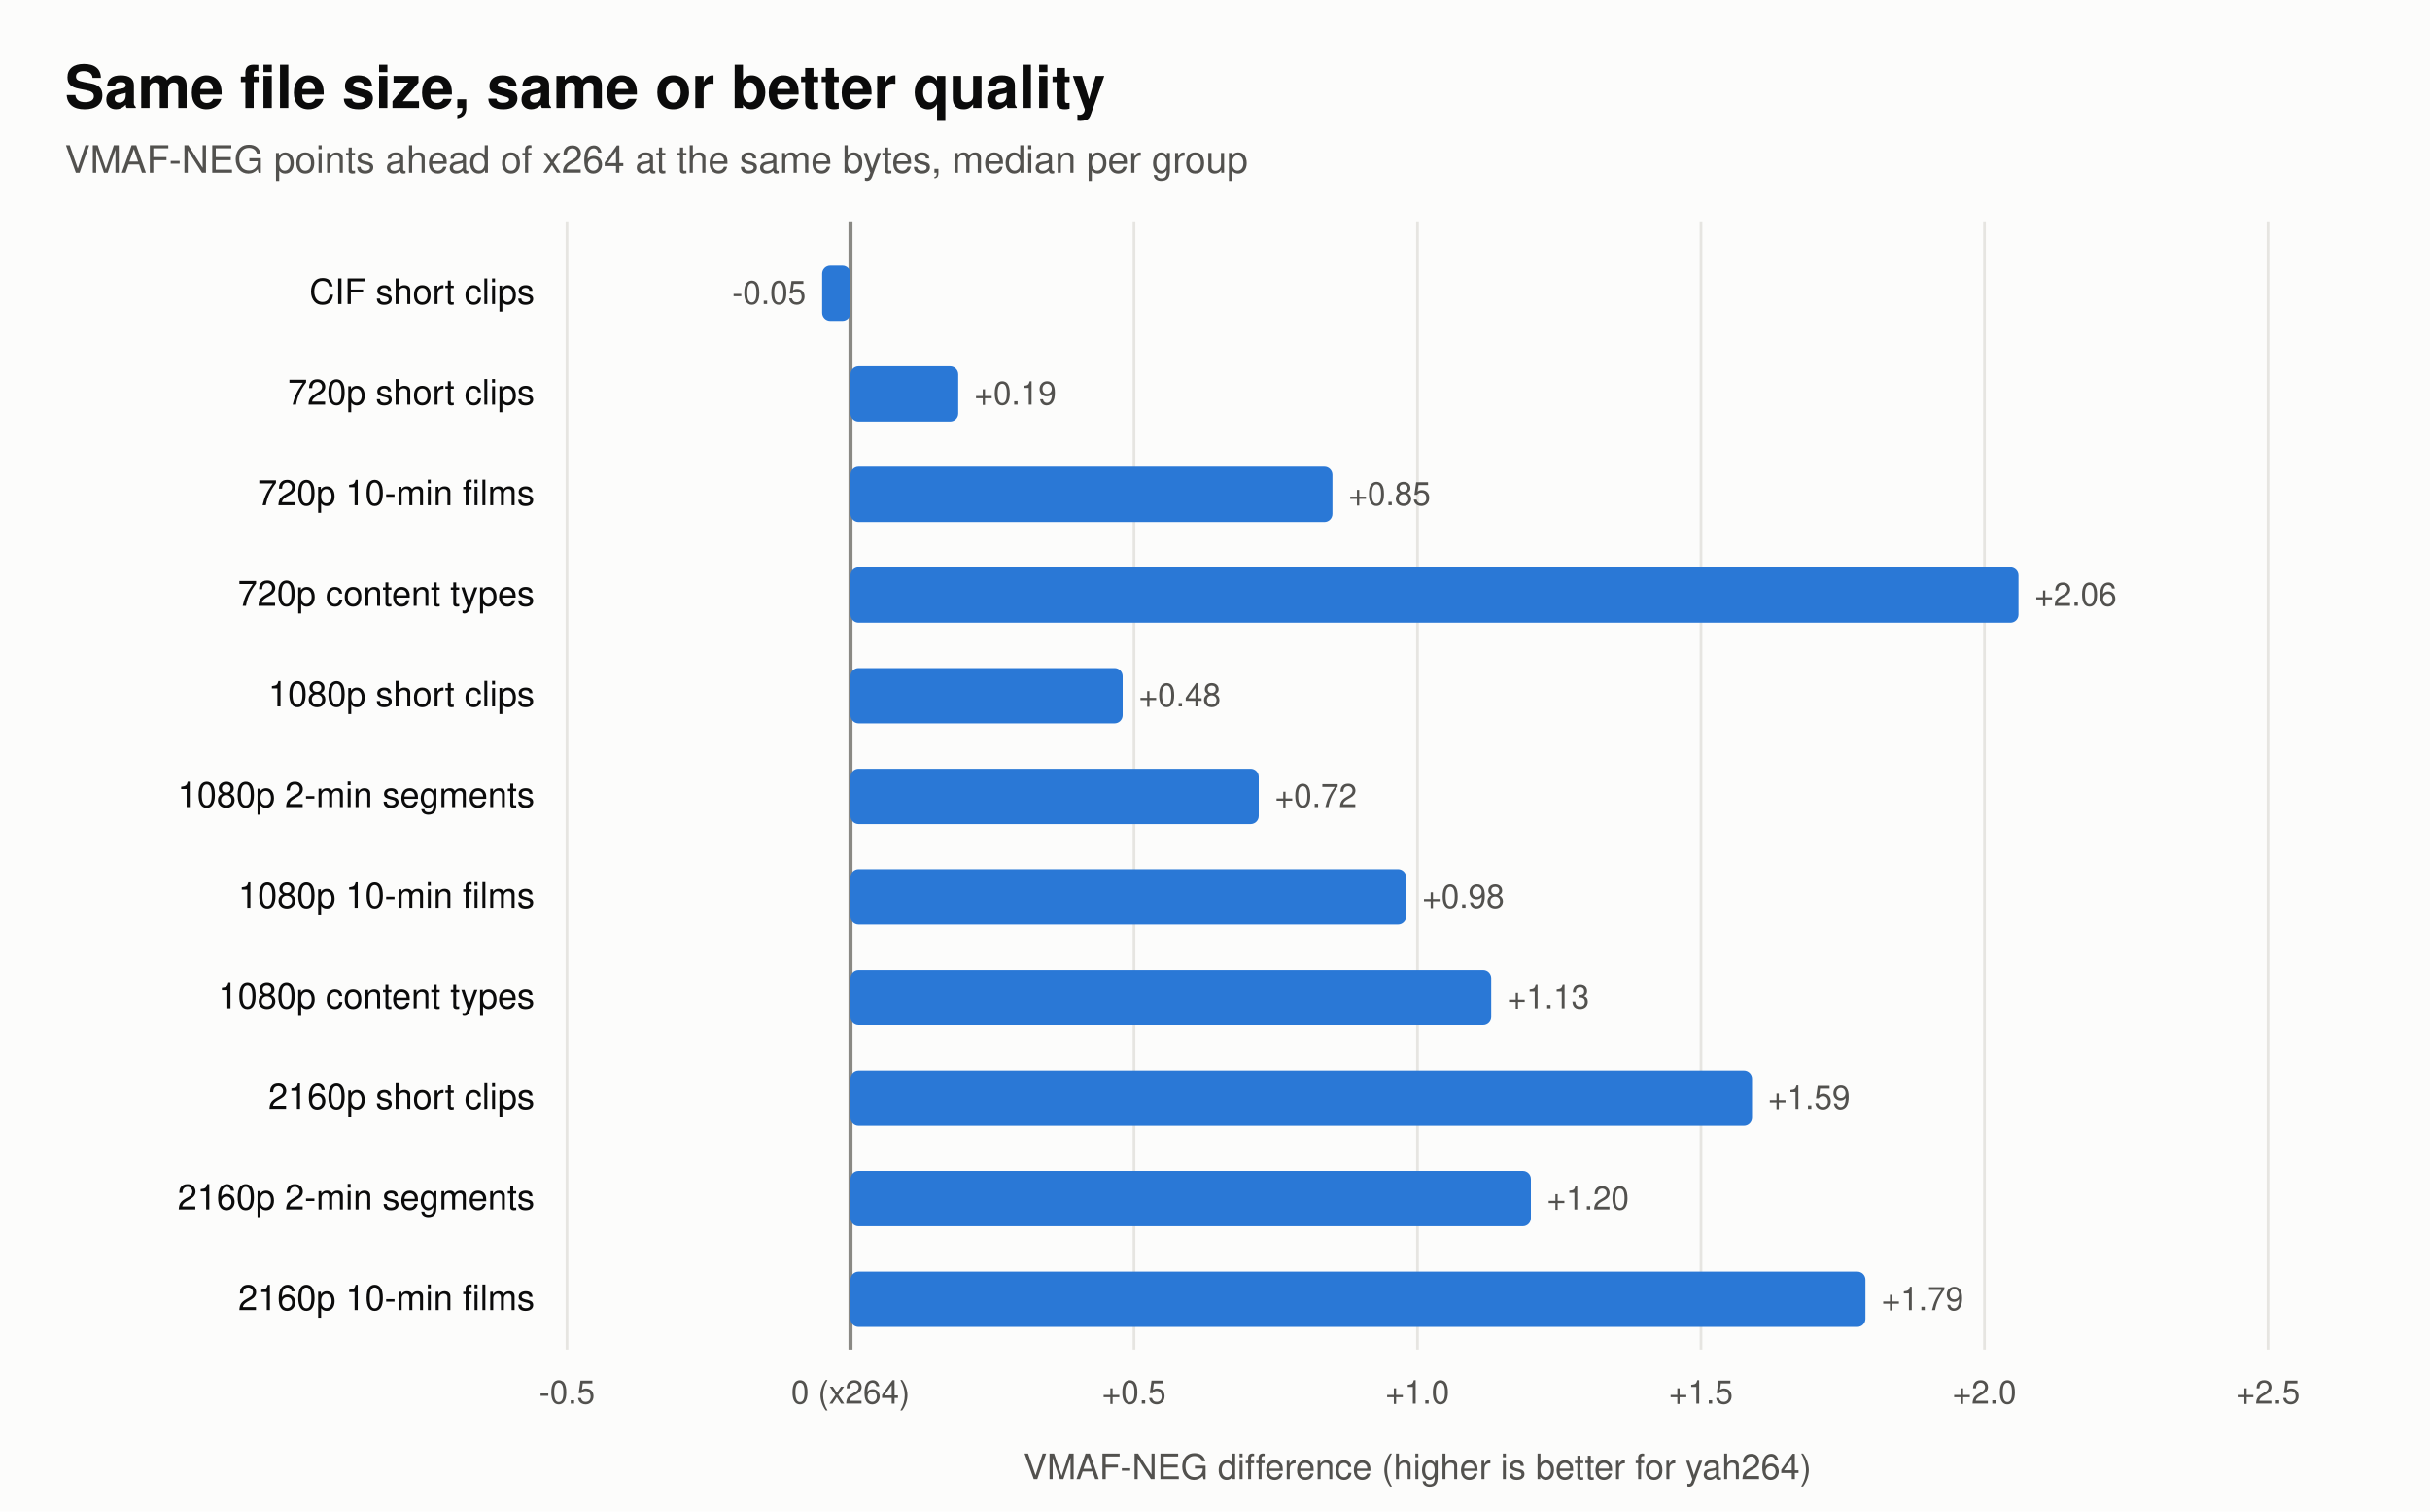
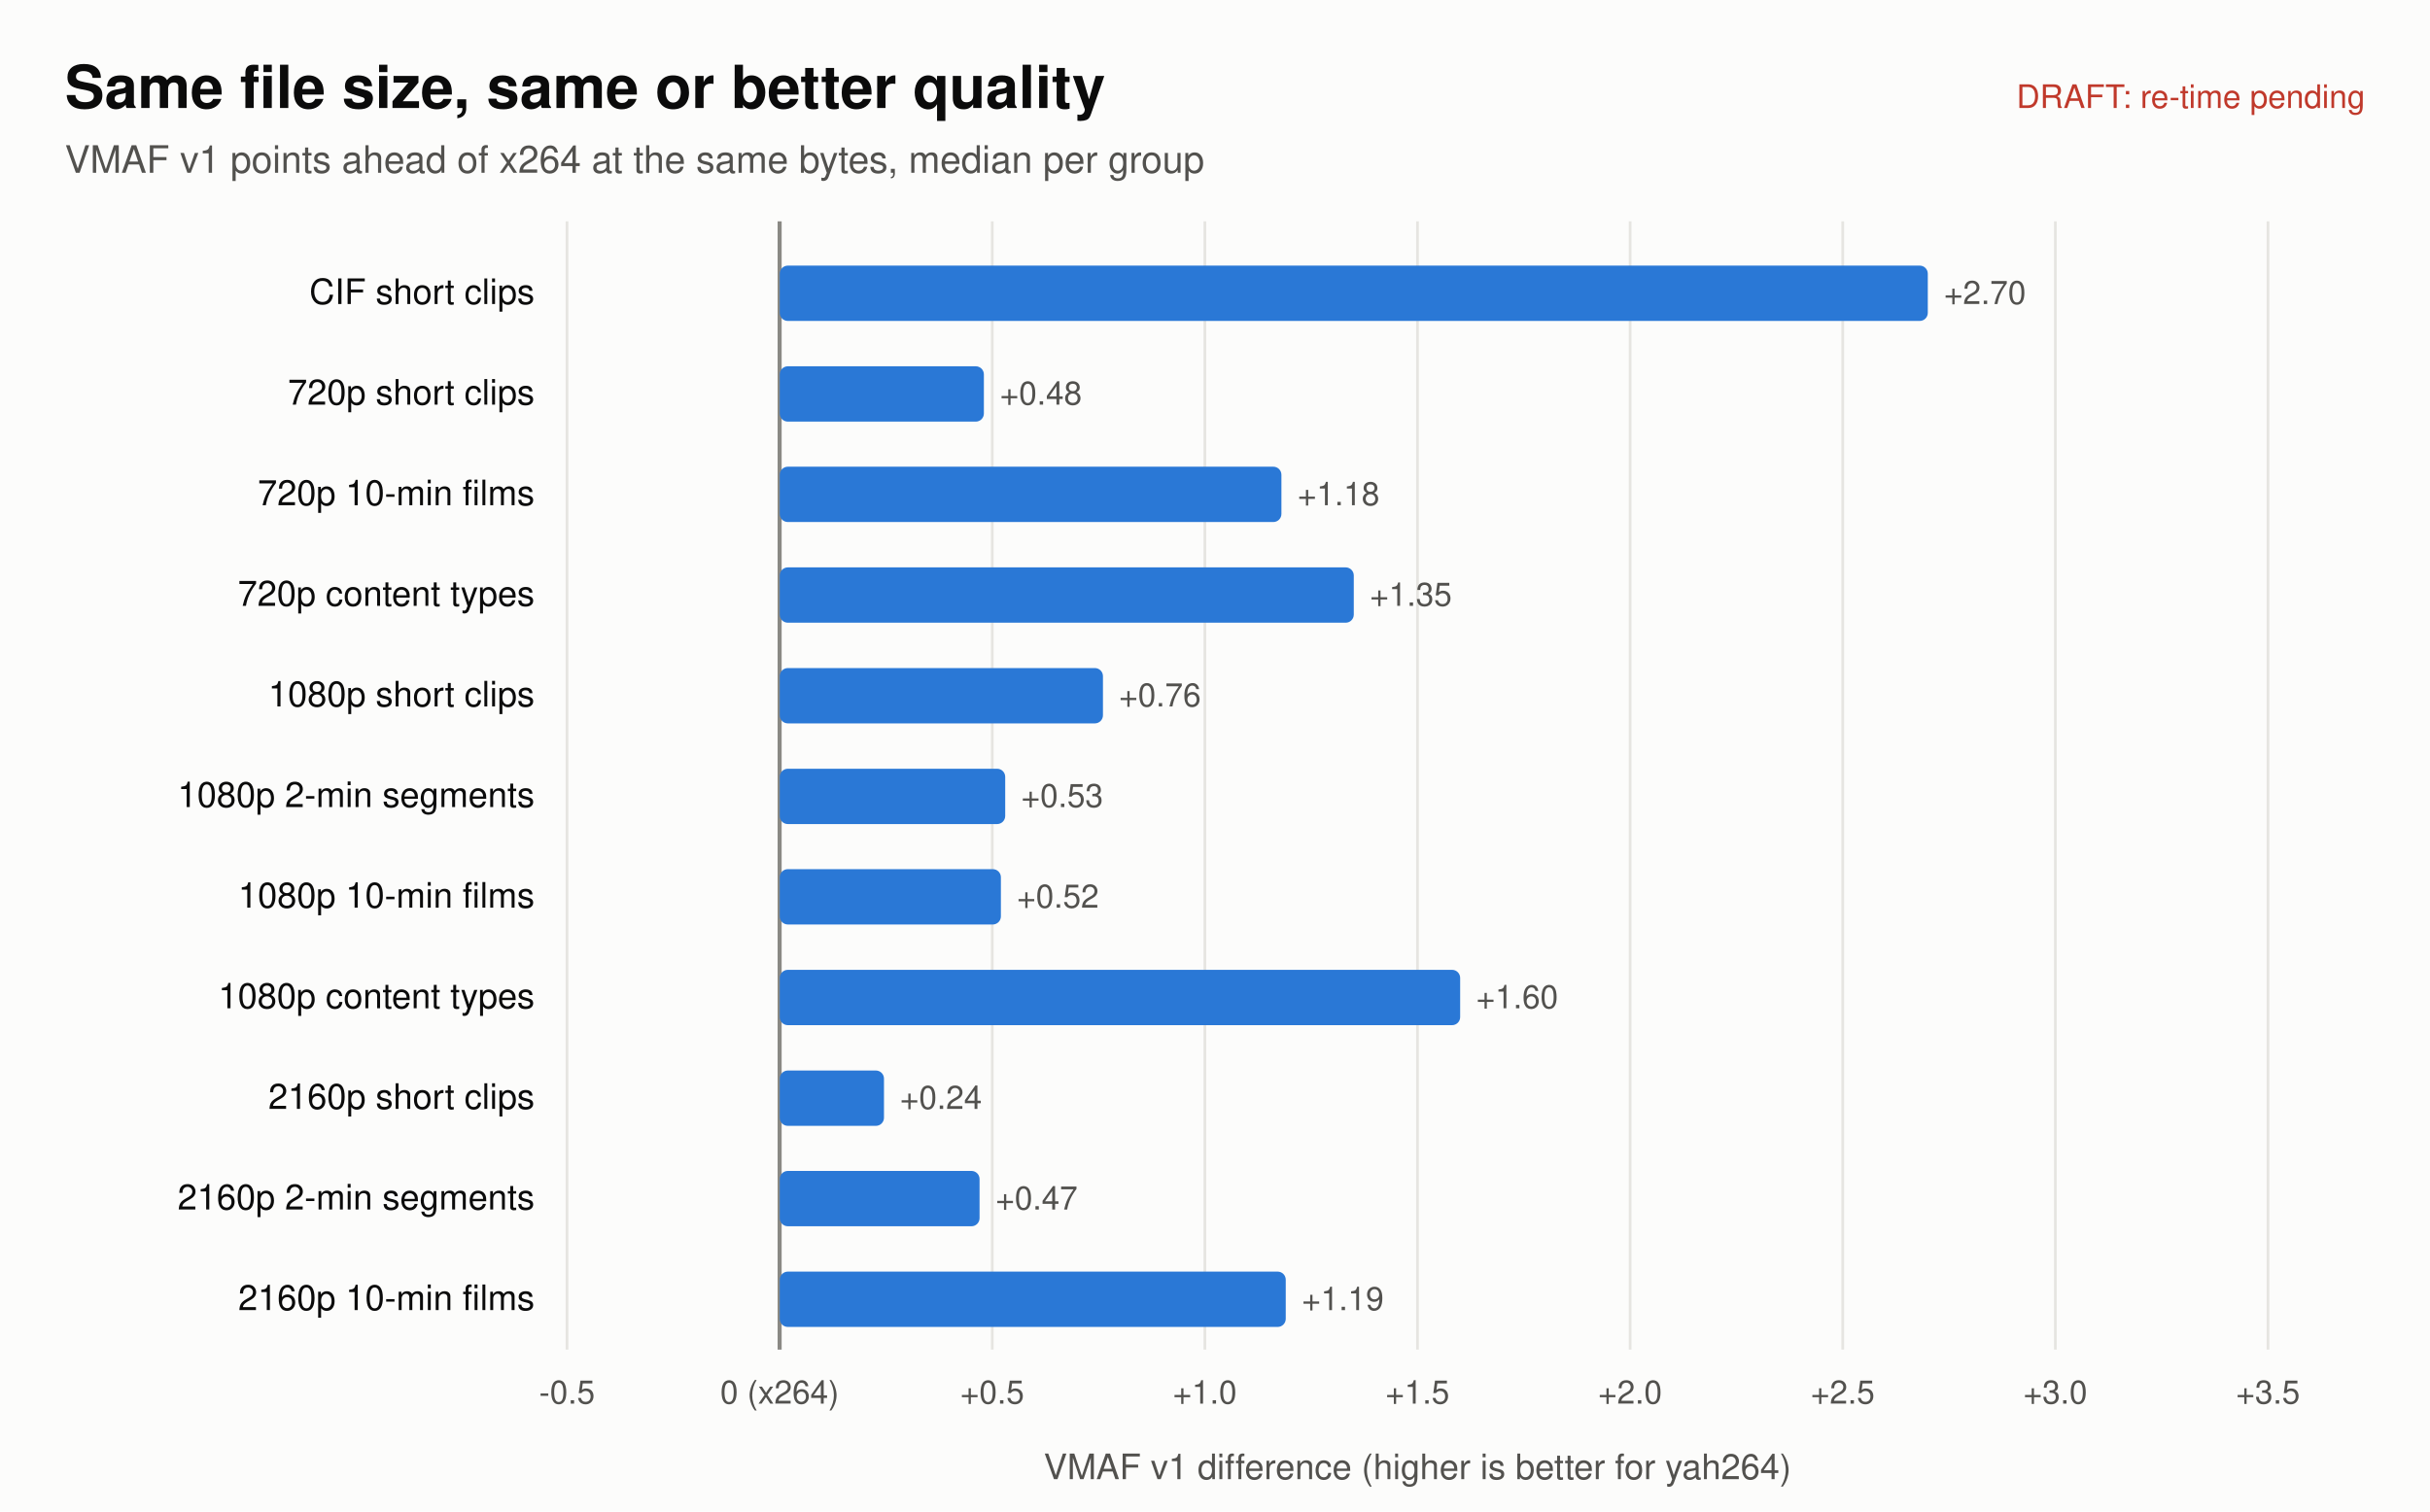
<svg xmlns="http://www.w3.org/2000/svg" width="900" height="560" viewBox="0 0 900 560">
  <rect width="100%" height="100%" fill="#fcfcfb" />
  <text x="24" y="40" font-family="-apple-system,Helvetica,Arial,sans-serif" font-size="22" fill="#0b0b0b" text-anchor="start" font-weight="600">Same file size, same or better quality</text>
-   <text x="24" y="64" font-family="-apple-system,Helvetica,Arial,sans-serif" font-size="14" fill="#52514e" text-anchor="start" font-weight="normal">VMAF-NEG points ahead of x264 at the same bytes, median per group</text>
+   <text x="24" y="64" font-family="-apple-system,Helvetica,Arial,sans-serif" font-size="14" fill="#52514e" text-anchor="start" font-weight="normal">VMAF v1 points ahead of x264 at the same bytes, median per group</text>
+   <text x="876" y="40" font-family="-apple-system,Helvetica,Arial,sans-serif" font-size="12" fill="#c0392b" text-anchor="end" font-weight="normal">DRAFT: re-time pending</text>
  <line x1="210.0" y1="82" x2="210.0" y2="500" stroke="#e6e5e1" stroke-width="1" />
  <text x="210.0" y="520" font-family="-apple-system,Helvetica,Arial,sans-serif" font-size="12" fill="#52514e" text-anchor="middle" font-weight="normal">-0.5</text>
-   <line x1="315.0" y1="82" x2="315.0" y2="500" stroke="#8a8984" stroke-width="1.5" />
-   <text x="315.0" y="520" font-family="-apple-system,Helvetica,Arial,sans-serif" font-size="12" fill="#52514e" text-anchor="middle" font-weight="normal">0 (x264)</text>
-   <line x1="420.0" y1="82" x2="420.0" y2="500" stroke="#e6e5e1" stroke-width="1" />
-   <text x="420.0" y="520" font-family="-apple-system,Helvetica,Arial,sans-serif" font-size="12" fill="#52514e" text-anchor="middle" font-weight="normal">+0.5</text>
+   <line x1="288.75" y1="82" x2="288.75" y2="500" stroke="#8a8984" stroke-width="1.5" />
+   <text x="288.75" y="520" font-family="-apple-system,Helvetica,Arial,sans-serif" font-size="12" fill="#52514e" text-anchor="middle" font-weight="normal">0 (x264)</text>
+   <line x1="367.5" y1="82" x2="367.5" y2="500" stroke="#e6e5e1" stroke-width="1" />
+   <text x="367.5" y="520" font-family="-apple-system,Helvetica,Arial,sans-serif" font-size="12" fill="#52514e" text-anchor="middle" font-weight="normal">+0.5</text>
+   <line x1="446.25" y1="82" x2="446.25" y2="500" stroke="#e6e5e1" stroke-width="1" />
+   <text x="446.25" y="520" font-family="-apple-system,Helvetica,Arial,sans-serif" font-size="12" fill="#52514e" text-anchor="middle" font-weight="normal">+1.0</text>
  <line x1="525.0" y1="82" x2="525.0" y2="500" stroke="#e6e5e1" stroke-width="1" />
-   <text x="525.0" y="520" font-family="-apple-system,Helvetica,Arial,sans-serif" font-size="12" fill="#52514e" text-anchor="middle" font-weight="normal">+1.0</text>
-   <line x1="630.0" y1="82" x2="630.0" y2="500" stroke="#e6e5e1" stroke-width="1" />
-   <text x="630.0" y="520" font-family="-apple-system,Helvetica,Arial,sans-serif" font-size="12" fill="#52514e" text-anchor="middle" font-weight="normal">+1.5</text>
-   <line x1="735.0" y1="82" x2="735.0" y2="500" stroke="#e6e5e1" stroke-width="1" />
-   <text x="735.0" y="520" font-family="-apple-system,Helvetica,Arial,sans-serif" font-size="12" fill="#52514e" text-anchor="middle" font-weight="normal">+2.0</text>
+   <text x="525.0" y="520" font-family="-apple-system,Helvetica,Arial,sans-serif" font-size="12" fill="#52514e" text-anchor="middle" font-weight="normal">+1.5</text>
+   <line x1="603.75" y1="82" x2="603.75" y2="500" stroke="#e6e5e1" stroke-width="1" />
+   <text x="603.75" y="520" font-family="-apple-system,Helvetica,Arial,sans-serif" font-size="12" fill="#52514e" text-anchor="middle" font-weight="normal">+2.0</text>
+   <line x1="682.5" y1="82" x2="682.5" y2="500" stroke="#e6e5e1" stroke-width="1" />
+   <text x="682.5" y="520" font-family="-apple-system,Helvetica,Arial,sans-serif" font-size="12" fill="#52514e" text-anchor="middle" font-weight="normal">+2.5</text>
+   <line x1="761.25" y1="82" x2="761.25" y2="500" stroke="#e6e5e1" stroke-width="1" />
+   <text x="761.25" y="520" font-family="-apple-system,Helvetica,Arial,sans-serif" font-size="12" fill="#52514e" text-anchor="middle" font-weight="normal">+3.0</text>
  <line x1="840.0" y1="82" x2="840.0" y2="500" stroke="#e6e5e1" stroke-width="1" />
-   <text x="840.0" y="520" font-family="-apple-system,Helvetica,Arial,sans-serif" font-size="12" fill="#52514e" text-anchor="middle" font-weight="normal">+2.5</text>
-   <text x="525.0" y="548" font-family="-apple-system,Helvetica,Arial,sans-serif" font-size="13" fill="#52514e" text-anchor="middle" font-weight="normal">VMAF-NEG difference (higher is better for yah264)</text>
+   <text x="840.0" y="520" font-family="-apple-system,Helvetica,Arial,sans-serif" font-size="12" fill="#52514e" text-anchor="middle" font-weight="normal">+3.5</text>
+   <text x="525.0" y="548" font-family="-apple-system,Helvetica,Arial,sans-serif" font-size="13" fill="#52514e" text-anchor="middle" font-weight="normal">VMAF v1 difference (higher is better for yah264)</text>
  <text x="198" y="112.636" font-family="-apple-system,Helvetica,Arial,sans-serif" font-size="13" fill="#0b0b0b" text-anchor="end" font-weight="normal">CIF short clips</text>
-   <rect x="304.5" y="98.4" width="10.5" height="20.5" rx="3" fill="#2a78d6" />
-   <text x="298.5" y="112.636" font-family="-apple-system,Helvetica,Arial,sans-serif" font-size="12" fill="#52514e" text-anchor="end" font-weight="normal">-0.05</text>
+   <rect x="288.8" y="98.4" width="425.2" height="20.5" rx="3" fill="#2a78d6" />
+   <text x="720.0" y="112.636" font-family="-apple-system,Helvetica,Arial,sans-serif" font-size="12" fill="#52514e" text-anchor="start" font-weight="normal">+2.70</text>
  <text x="198" y="149.909" font-family="-apple-system,Helvetica,Arial,sans-serif" font-size="13" fill="#0b0b0b" text-anchor="end" font-weight="normal">720p short clips</text>
-   <rect x="315.0" y="135.7" width="39.9" height="20.5" rx="3" fill="#2a78d6" />
-   <text x="360.9" y="149.909" font-family="-apple-system,Helvetica,Arial,sans-serif" font-size="12" fill="#52514e" text-anchor="start" font-weight="normal">+0.19</text>
+   <rect x="288.8" y="135.7" width="75.6" height="20.5" rx="3" fill="#2a78d6" />
+   <text x="370.35" y="149.909" font-family="-apple-system,Helvetica,Arial,sans-serif" font-size="12" fill="#52514e" text-anchor="start" font-weight="normal">+0.48</text>
  <text x="198" y="187.182" font-family="-apple-system,Helvetica,Arial,sans-serif" font-size="13" fill="#0b0b0b" text-anchor="end" font-weight="normal">720p 10-min films</text>
-   <rect x="315.0" y="172.9" width="178.5" height="20.5" rx="3" fill="#2a78d6" />
-   <text x="499.5" y="187.182" font-family="-apple-system,Helvetica,Arial,sans-serif" font-size="12" fill="#52514e" text-anchor="start" font-weight="normal">+0.85</text>
+   <rect x="288.8" y="172.9" width="185.8" height="20.5" rx="3" fill="#2a78d6" />
+   <text x="480.6" y="187.182" font-family="-apple-system,Helvetica,Arial,sans-serif" font-size="12" fill="#52514e" text-anchor="start" font-weight="normal">+1.18</text>
  <text x="198" y="224.455" font-family="-apple-system,Helvetica,Arial,sans-serif" font-size="13" fill="#0b0b0b" text-anchor="end" font-weight="normal">720p content types</text>
-   <rect x="315.0" y="210.2" width="432.6" height="20.5" rx="3" fill="#2a78d6" />
-   <text x="753.6" y="224.455" font-family="-apple-system,Helvetica,Arial,sans-serif" font-size="12" fill="#52514e" text-anchor="start" font-weight="normal">+2.06</text>
+   <rect x="288.8" y="210.2" width="212.6" height="20.5" rx="3" fill="#2a78d6" />
+   <text x="507.375" y="224.455" font-family="-apple-system,Helvetica,Arial,sans-serif" font-size="12" fill="#52514e" text-anchor="start" font-weight="normal">+1.35</text>
  <text x="198" y="261.727" font-family="-apple-system,Helvetica,Arial,sans-serif" font-size="13" fill="#0b0b0b" text-anchor="end" font-weight="normal">1080p short clips</text>
-   <rect x="315.0" y="247.5" width="100.8" height="20.5" rx="3" fill="#2a78d6" />
-   <text x="421.8" y="261.727" font-family="-apple-system,Helvetica,Arial,sans-serif" font-size="12" fill="#52514e" text-anchor="start" font-weight="normal">+0.48</text>
+   <rect x="288.8" y="247.5" width="119.7" height="20.5" rx="3" fill="#2a78d6" />
+   <text x="414.45" y="261.727" font-family="-apple-system,Helvetica,Arial,sans-serif" font-size="12" fill="#52514e" text-anchor="start" font-weight="normal">+0.76</text>
  <text x="198" y="299.0" font-family="-apple-system,Helvetica,Arial,sans-serif" font-size="13" fill="#0b0b0b" text-anchor="end" font-weight="normal">1080p 2-min segments</text>
-   <rect x="315.0" y="284.8" width="151.2" height="20.5" rx="3" fill="#2a78d6" />
-   <text x="472.2" y="299.0" font-family="-apple-system,Helvetica,Arial,sans-serif" font-size="12" fill="#52514e" text-anchor="start" font-weight="normal">+0.72</text>
+   <rect x="288.8" y="284.8" width="83.5" height="20.5" rx="3" fill="#2a78d6" />
+   <text x="378.225" y="299.0" font-family="-apple-system,Helvetica,Arial,sans-serif" font-size="12" fill="#52514e" text-anchor="start" font-weight="normal">+0.53</text>
  <text x="198" y="336.273" font-family="-apple-system,Helvetica,Arial,sans-serif" font-size="13" fill="#0b0b0b" text-anchor="end" font-weight="normal">1080p 10-min films</text>
-   <rect x="315.0" y="322.0" width="205.8" height="20.5" rx="3" fill="#2a78d6" />
-   <text x="526.8" y="336.273" font-family="-apple-system,Helvetica,Arial,sans-serif" font-size="12" fill="#52514e" text-anchor="start" font-weight="normal">+0.98</text>
+   <rect x="288.8" y="322.0" width="81.9" height="20.5" rx="3" fill="#2a78d6" />
+   <text x="376.65" y="336.273" font-family="-apple-system,Helvetica,Arial,sans-serif" font-size="12" fill="#52514e" text-anchor="start" font-weight="normal">+0.52</text>
  <text x="198" y="373.545" font-family="-apple-system,Helvetica,Arial,sans-serif" font-size="13" fill="#0b0b0b" text-anchor="end" font-weight="normal">1080p content types</text>
-   <rect x="315.0" y="359.3" width="237.3" height="20.5" rx="3" fill="#2a78d6" />
-   <text x="558.3" y="373.545" font-family="-apple-system,Helvetica,Arial,sans-serif" font-size="12" fill="#52514e" text-anchor="start" font-weight="normal">+1.13</text>
+   <rect x="288.8" y="359.3" width="252.0" height="20.5" rx="3" fill="#2a78d6" />
+   <text x="546.75" y="373.545" font-family="-apple-system,Helvetica,Arial,sans-serif" font-size="12" fill="#52514e" text-anchor="start" font-weight="normal">+1.60</text>
  <text x="198" y="410.818" font-family="-apple-system,Helvetica,Arial,sans-serif" font-size="13" fill="#0b0b0b" text-anchor="end" font-weight="normal">2160p short clips</text>
-   <rect x="315.0" y="396.6" width="333.9" height="20.5" rx="3" fill="#2a78d6" />
-   <text x="654.9" y="410.818" font-family="-apple-system,Helvetica,Arial,sans-serif" font-size="12" fill="#52514e" text-anchor="start" font-weight="normal">+1.59</text>
+   <rect x="288.8" y="396.6" width="38.6" height="20.5" rx="3" fill="#2a78d6" />
+   <text x="333.337" y="410.818" font-family="-apple-system,Helvetica,Arial,sans-serif" font-size="12" fill="#52514e" text-anchor="start" font-weight="normal">+0.24</text>
  <text x="198" y="448.091" font-family="-apple-system,Helvetica,Arial,sans-serif" font-size="13" fill="#0b0b0b" text-anchor="end" font-weight="normal">2160p 2-min segments</text>
-   <rect x="315.0" y="433.8" width="252.0" height="20.5" rx="3" fill="#2a78d6" />
-   <text x="573.0" y="448.091" font-family="-apple-system,Helvetica,Arial,sans-serif" font-size="12" fill="#52514e" text-anchor="start" font-weight="normal">+1.20</text>
+   <rect x="288.8" y="433.8" width="74.0" height="20.5" rx="3" fill="#2a78d6" />
+   <text x="368.775" y="448.091" font-family="-apple-system,Helvetica,Arial,sans-serif" font-size="12" fill="#52514e" text-anchor="start" font-weight="normal">+0.47</text>
  <text x="198" y="485.364" font-family="-apple-system,Helvetica,Arial,sans-serif" font-size="13" fill="#0b0b0b" text-anchor="end" font-weight="normal">2160p 10-min films</text>
-   <rect x="315.0" y="471.1" width="375.9" height="20.5" rx="3" fill="#2a78d6" />
-   <text x="696.9" y="485.364" font-family="-apple-system,Helvetica,Arial,sans-serif" font-size="12" fill="#52514e" text-anchor="start" font-weight="normal">+1.79</text>
+   <rect x="288.8" y="471.1" width="187.4" height="20.5" rx="3" fill="#2a78d6" />
+   <text x="482.175" y="485.364" font-family="-apple-system,Helvetica,Arial,sans-serif" font-size="12" fill="#52514e" text-anchor="start" font-weight="normal">+1.19</text>
</svg>
